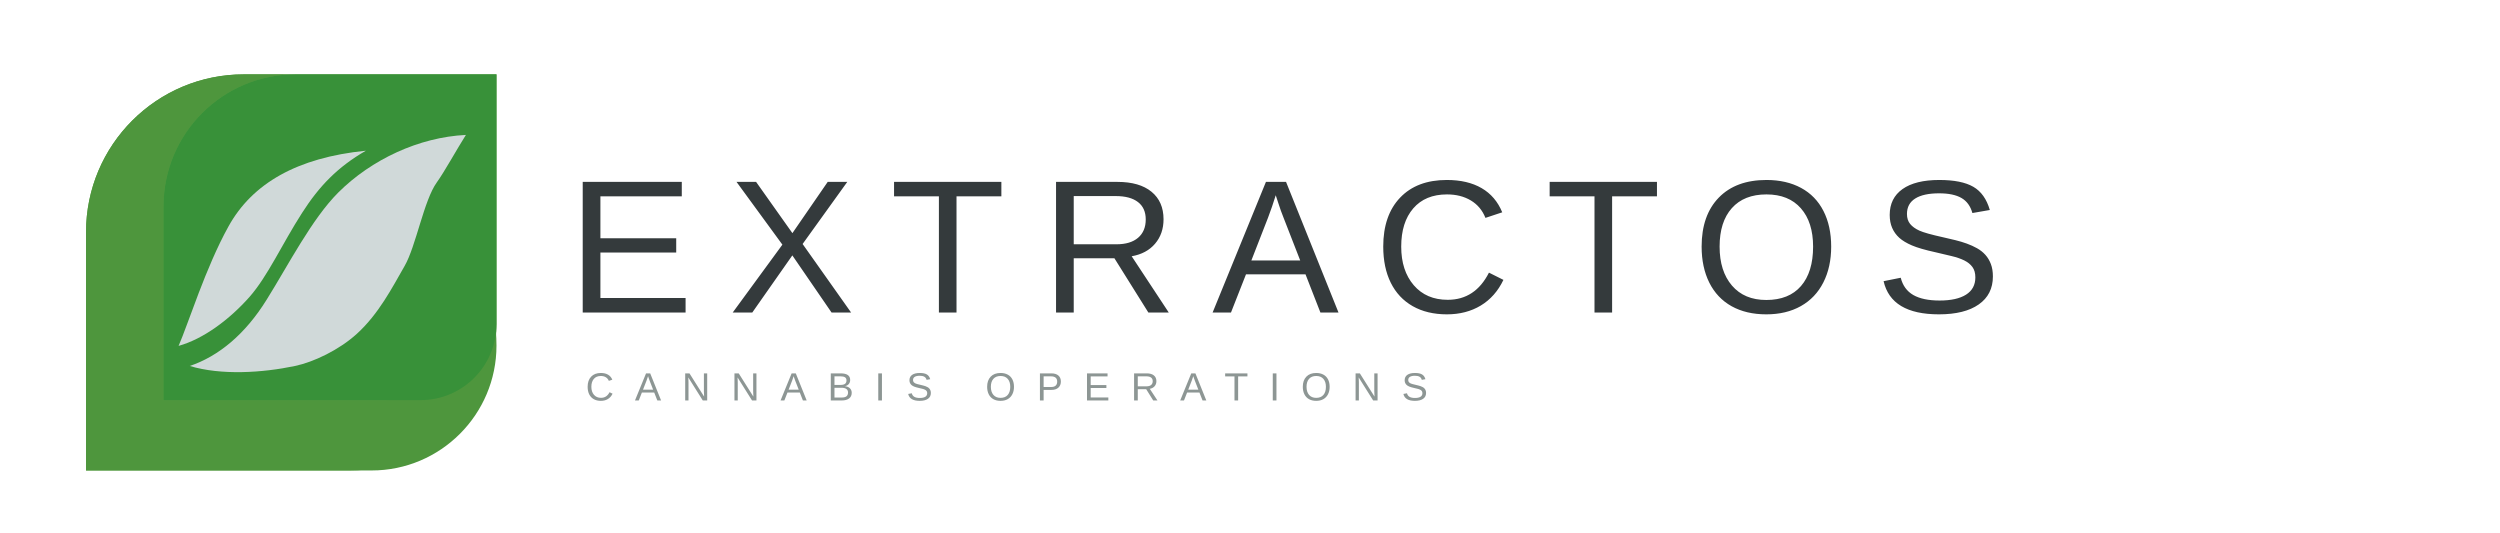
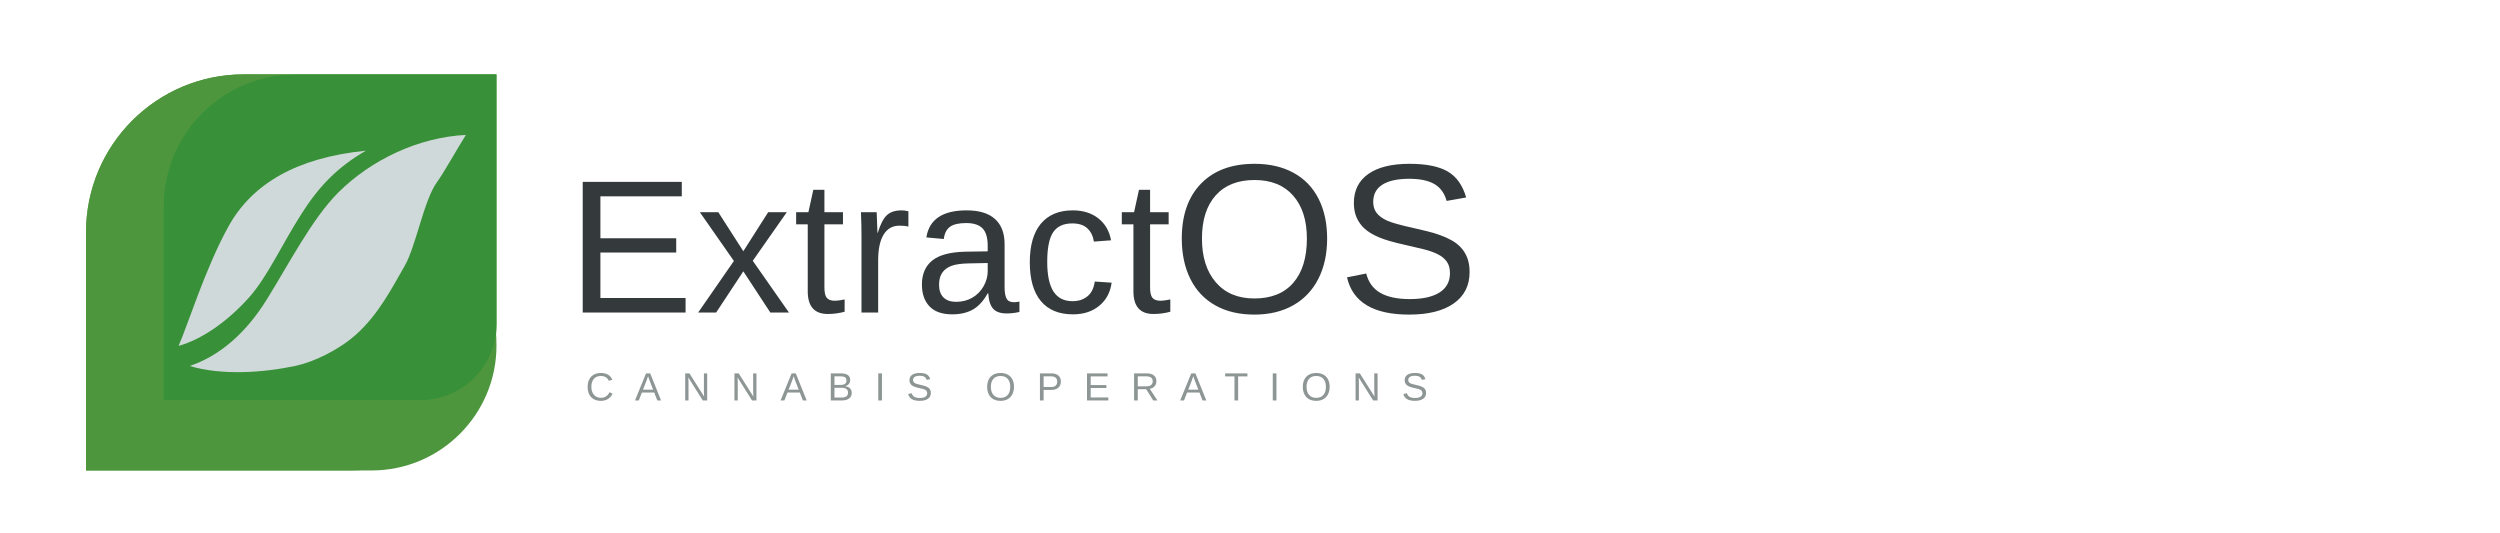
<svg xmlns="http://www.w3.org/2000/svg" shape-rendering="geometricPrecision" viewBox="0 0 1080 230" role="img" aria-labelledby="title desc">
  <g fill="none" fill-rule="evenodd">
    <g transform="translate(26 16) scale(.62)">
      <path fill="#5C9F43" d="M18 302V136C18 75.2 67.2 26 128 26h176v174c0 56.3-45.7 102-102 102H18Z" />
      <path fill="#4E963D" d="M18 302V136C18 75.2 67.2 26 128 26h36c-50.8 0-92 41.2-92 92v135h154c36.5 0 67.2-24.8 76.2-58.4 1.2 6.6 1.8 13.5 1.8 20.4 0 48-39 87-87 87H18Z" />
      <path fill="#389139" d="M72 253V118c0-50.8 41.2-92 92-92h140v174c0 29.3-23.7 53-53 53H72Z" />
      <path fill="#D0D9D9" d="M90.3 229.2 C110.4 222.4 128.9 207.1 143.8 183.1 C159.0 158.8 175.3 126.8 193.8 108.3 C216.8 85.4 249.9 69.8 282.7 68.2 C276.3 78.3 267.8 93.8 262.4 101.3 C253.4 113.8 247.9 145.8 240.0 159.5 C231.1 175.0 222.0 192.8 206.8 206.7 C194.3 218.1 176.5 226.5 163.6 229.2 C140.8 234.0 112.1 235.8 90.3 229.2 Z" />
      <path fill="#D0D9D9" d="M82.5 215.2 C89.4 199.4 101.3 160.7 117.3 131.9 C133.8 102.1 165.0 84.0 213.0 79.2 C193.4 90.5 180.5 103.8 168.5 122.6 C154.5 144.4 144.6 166.7 131.9 181.1 C117.8 197.0 99.7 210.4 82.5 215.2 Z" />
    </g>
    <g transform="translate(245 58)">
-       <text x="0" y="77" fill="#343A3C" font-family="Helvetica Neue, Arial, sans-serif" font-size="82" font-weight="300" letter-spacing="15">EXTRACTOS</text>
+       <text x="0" y="77" fill="#343A3C" font-family="Helvetica Neue, Arial, sans-serif" font-size="82" font-weight="300" letter-spacing="1">Extract<tspan font-size="92" font-weight="400" letter-spacing="0">OS</tspan>
+       </text>
      <text x="8" y="115" fill="#8D9694" font-family="Helvetica Neue, Arial, sans-serif" font-size="17" font-weight="400" letter-spacing="9">CANNABIS OPERATIONS</text>
    </g>
  </g>
</svg>
